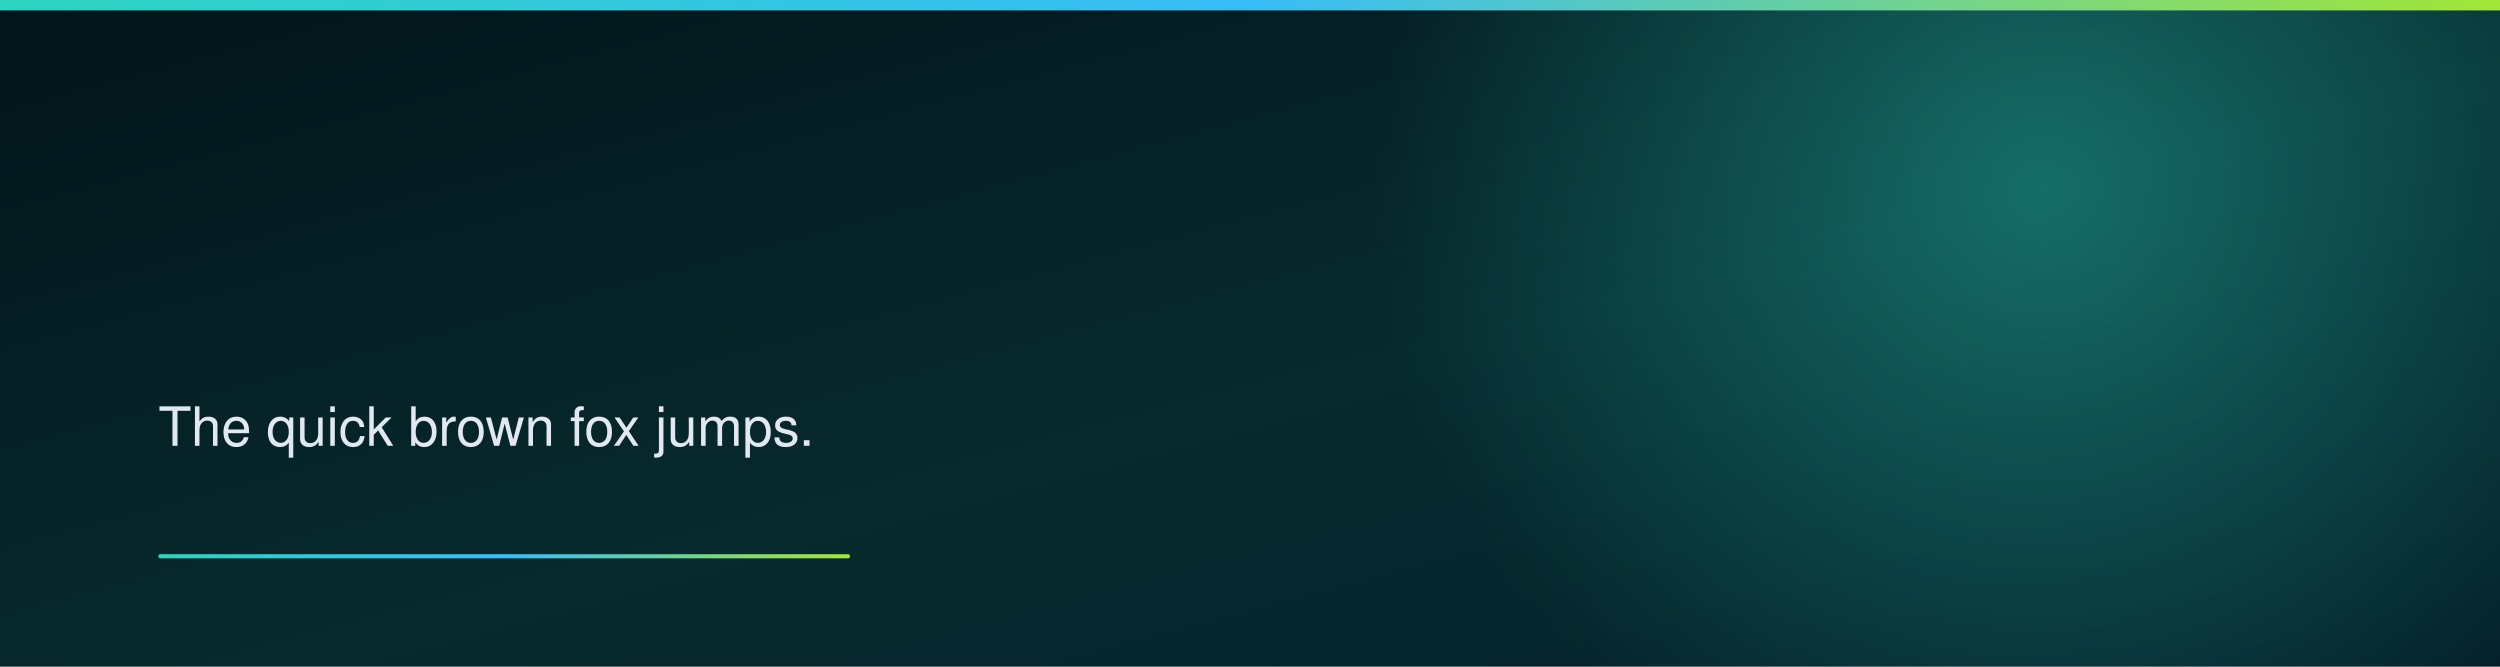
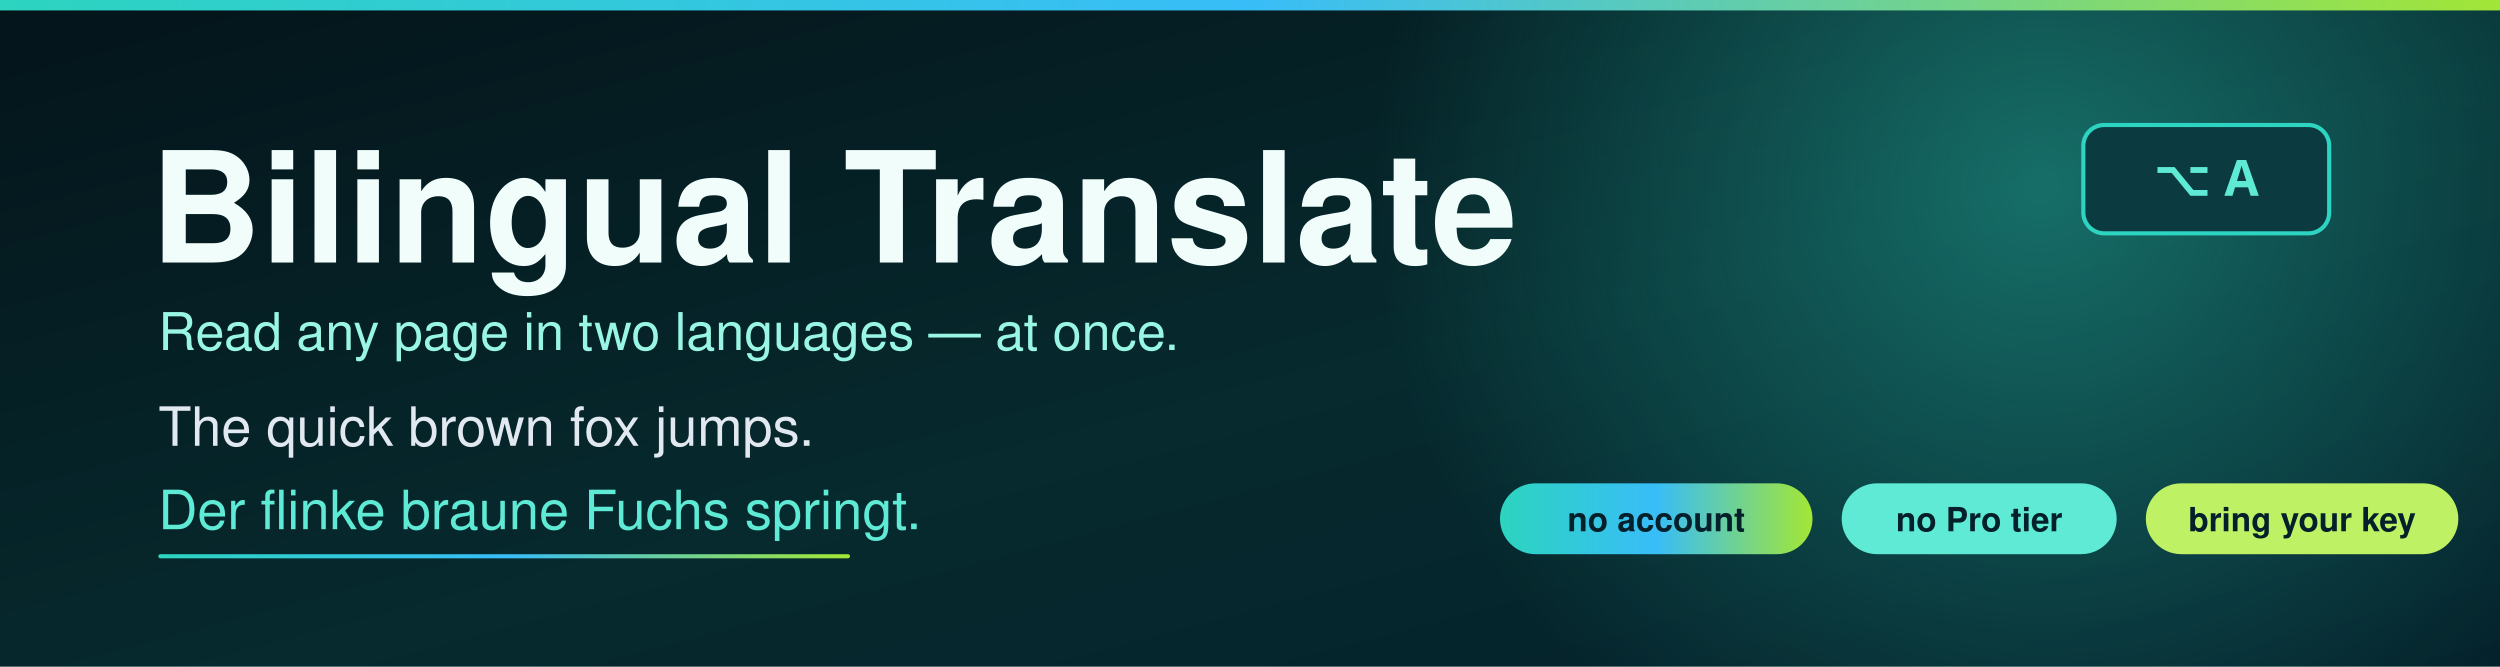
<svg xmlns="http://www.w3.org/2000/svg" viewBox="0 0 1200 320" width="1200" height="320" role="img" aria-label="Bilingual Translate — read any page in two languages at once">
  <defs>
    <linearGradient id="bg" x1="0" y1="0" x2="1" y2="1">
      <stop offset="0" stop-color="#04141a" />
      <stop offset="0.55" stop-color="#062a2e" />
      <stop offset="1" stop-color="#04202a" />
    </linearGradient>
    <linearGradient id="accent" x1="0" y1="0" x2="1" y2="0">
      <stop offset="0" stop-color="#2dd4bf" />
      <stop offset="0.5" stop-color="#38bdf8" />
      <stop offset="1" stop-color="#a3e635" />
      <animate attributeName="x1" values="0;1;0" dur="9s" repeatCount="indefinite" />
      <animate attributeName="x2" values="1;2;1" dur="9s" repeatCount="indefinite" />
    </linearGradient>
    <radialGradient id="glow" cx="0.5" cy="0.5" r="0.5">
      <stop offset="0" stop-color="#2dd4bf" stop-opacity="0.4" />
      <stop offset="1" stop-color="#2dd4bf" stop-opacity="0" />
    </radialGradient>
    <style>
      .title { font: 800 74px 'Segoe UI', Ubuntu, Helvetica, Arial, sans-serif; fill:#f0fdfa; }
      .tag   { font: 500 25px 'Segoe UI', Ubuntu, Helvetica, Arial, sans-serif; fill:#99f6e4; }
      .orig  { font: 500 26px 'Segoe UI', Ubuntu, Helvetica, Arial, sans-serif; fill:#e2e8f0; }
      .trans { font: 500 26px 'Segoe UI', Ubuntu, Helvetica, Arial, sans-serif; fill:#5eead4; }
      .chip  { font: 700 16px 'Segoe UI', Ubuntu, Helvetica, Arial, sans-serif; fill:#04202a; }
-       .rise  { opacity:0; animation:rise .7s ease-out forwards; }
+       .rise  { animation:rise .7s ease-out both; }
      .d1{animation-delay:.1s}.d2{animation-delay:.3s}.d3{animation-delay:.5s}
-       @keyframes rise{to{opacity:1}}
-       .flow { opacity:0; animation: flow 4s ease-in-out infinite; }
+       @keyframes rise{from{opacity:0}to{opacity:1}}
+       .flow { animation: flow 4s ease-in-out infinite backwards; }
      @keyframes flow { 0%,15%{opacity:0;transform:translateY(-6px)} 35%,80%{opacity:1;transform:translateY(0)} 100%{opacity:0} }
    </style>
  </defs>
  <rect width="1200" height="320" fill="url(#bg)" />
  <circle cx="980" cy="90" r="320" fill="url(#glow)">
    <animate attributeName="cy" values="90;240;90" dur="12s" repeatCount="indefinite" />
  </circle>
  <rect x="0" y="0" width="1200" height="5" fill="url(#accent)" />
  <g class="rise d1">
    <text x="72" y="126" class="title">Bilingual Translate</text>
  </g>
  <g class="rise d2">
    <text x="76" y="168" class="tag">Read any page in two languages — at once.</text>
  </g>
  <g transform="translate(76,214)">
    <text class="orig">The quick brown fox jumps.</text>
    <g class="flow">
      <text y="40" class="trans">Der flinke braune Fuchs springt.</text>
    </g>
    <rect x="0" y="52" width="332" height="2" rx="1" fill="url(#accent)" />
  </g>
  <g class="rise d3" transform="translate(720,232)">
    <g>
      <rect width="150" height="34" rx="17" fill="url(#accent)" />
      <text x="75" y="23" text-anchor="middle" class="chip">no account</text>
    </g>
    <g transform="translate(164,0)">
      <rect width="132" height="34" rx="17" fill="#5eead4" />
      <text x="66" y="23" text-anchor="middle" class="chip">no Pro tier</text>
    </g>
    <g transform="translate(310,0)">
      <rect width="150" height="34" rx="17" fill="#bef264" />
      <text x="75" y="23" text-anchor="middle" class="chip">bring your key</text>
    </g>
  </g>
  <g transform="translate(1000,60)" class="rise d2">
    <rect width="118" height="52" rx="10" fill="#0b3b40" stroke="#2dd4bf" stroke-width="2" />
    <text x="59" y="34" text-anchor="middle" font-family="'Segoe UI',sans-serif" font-weight="700" font-size="24" fill="#5eead4">⌥ A</text>
  </g>
</svg>
